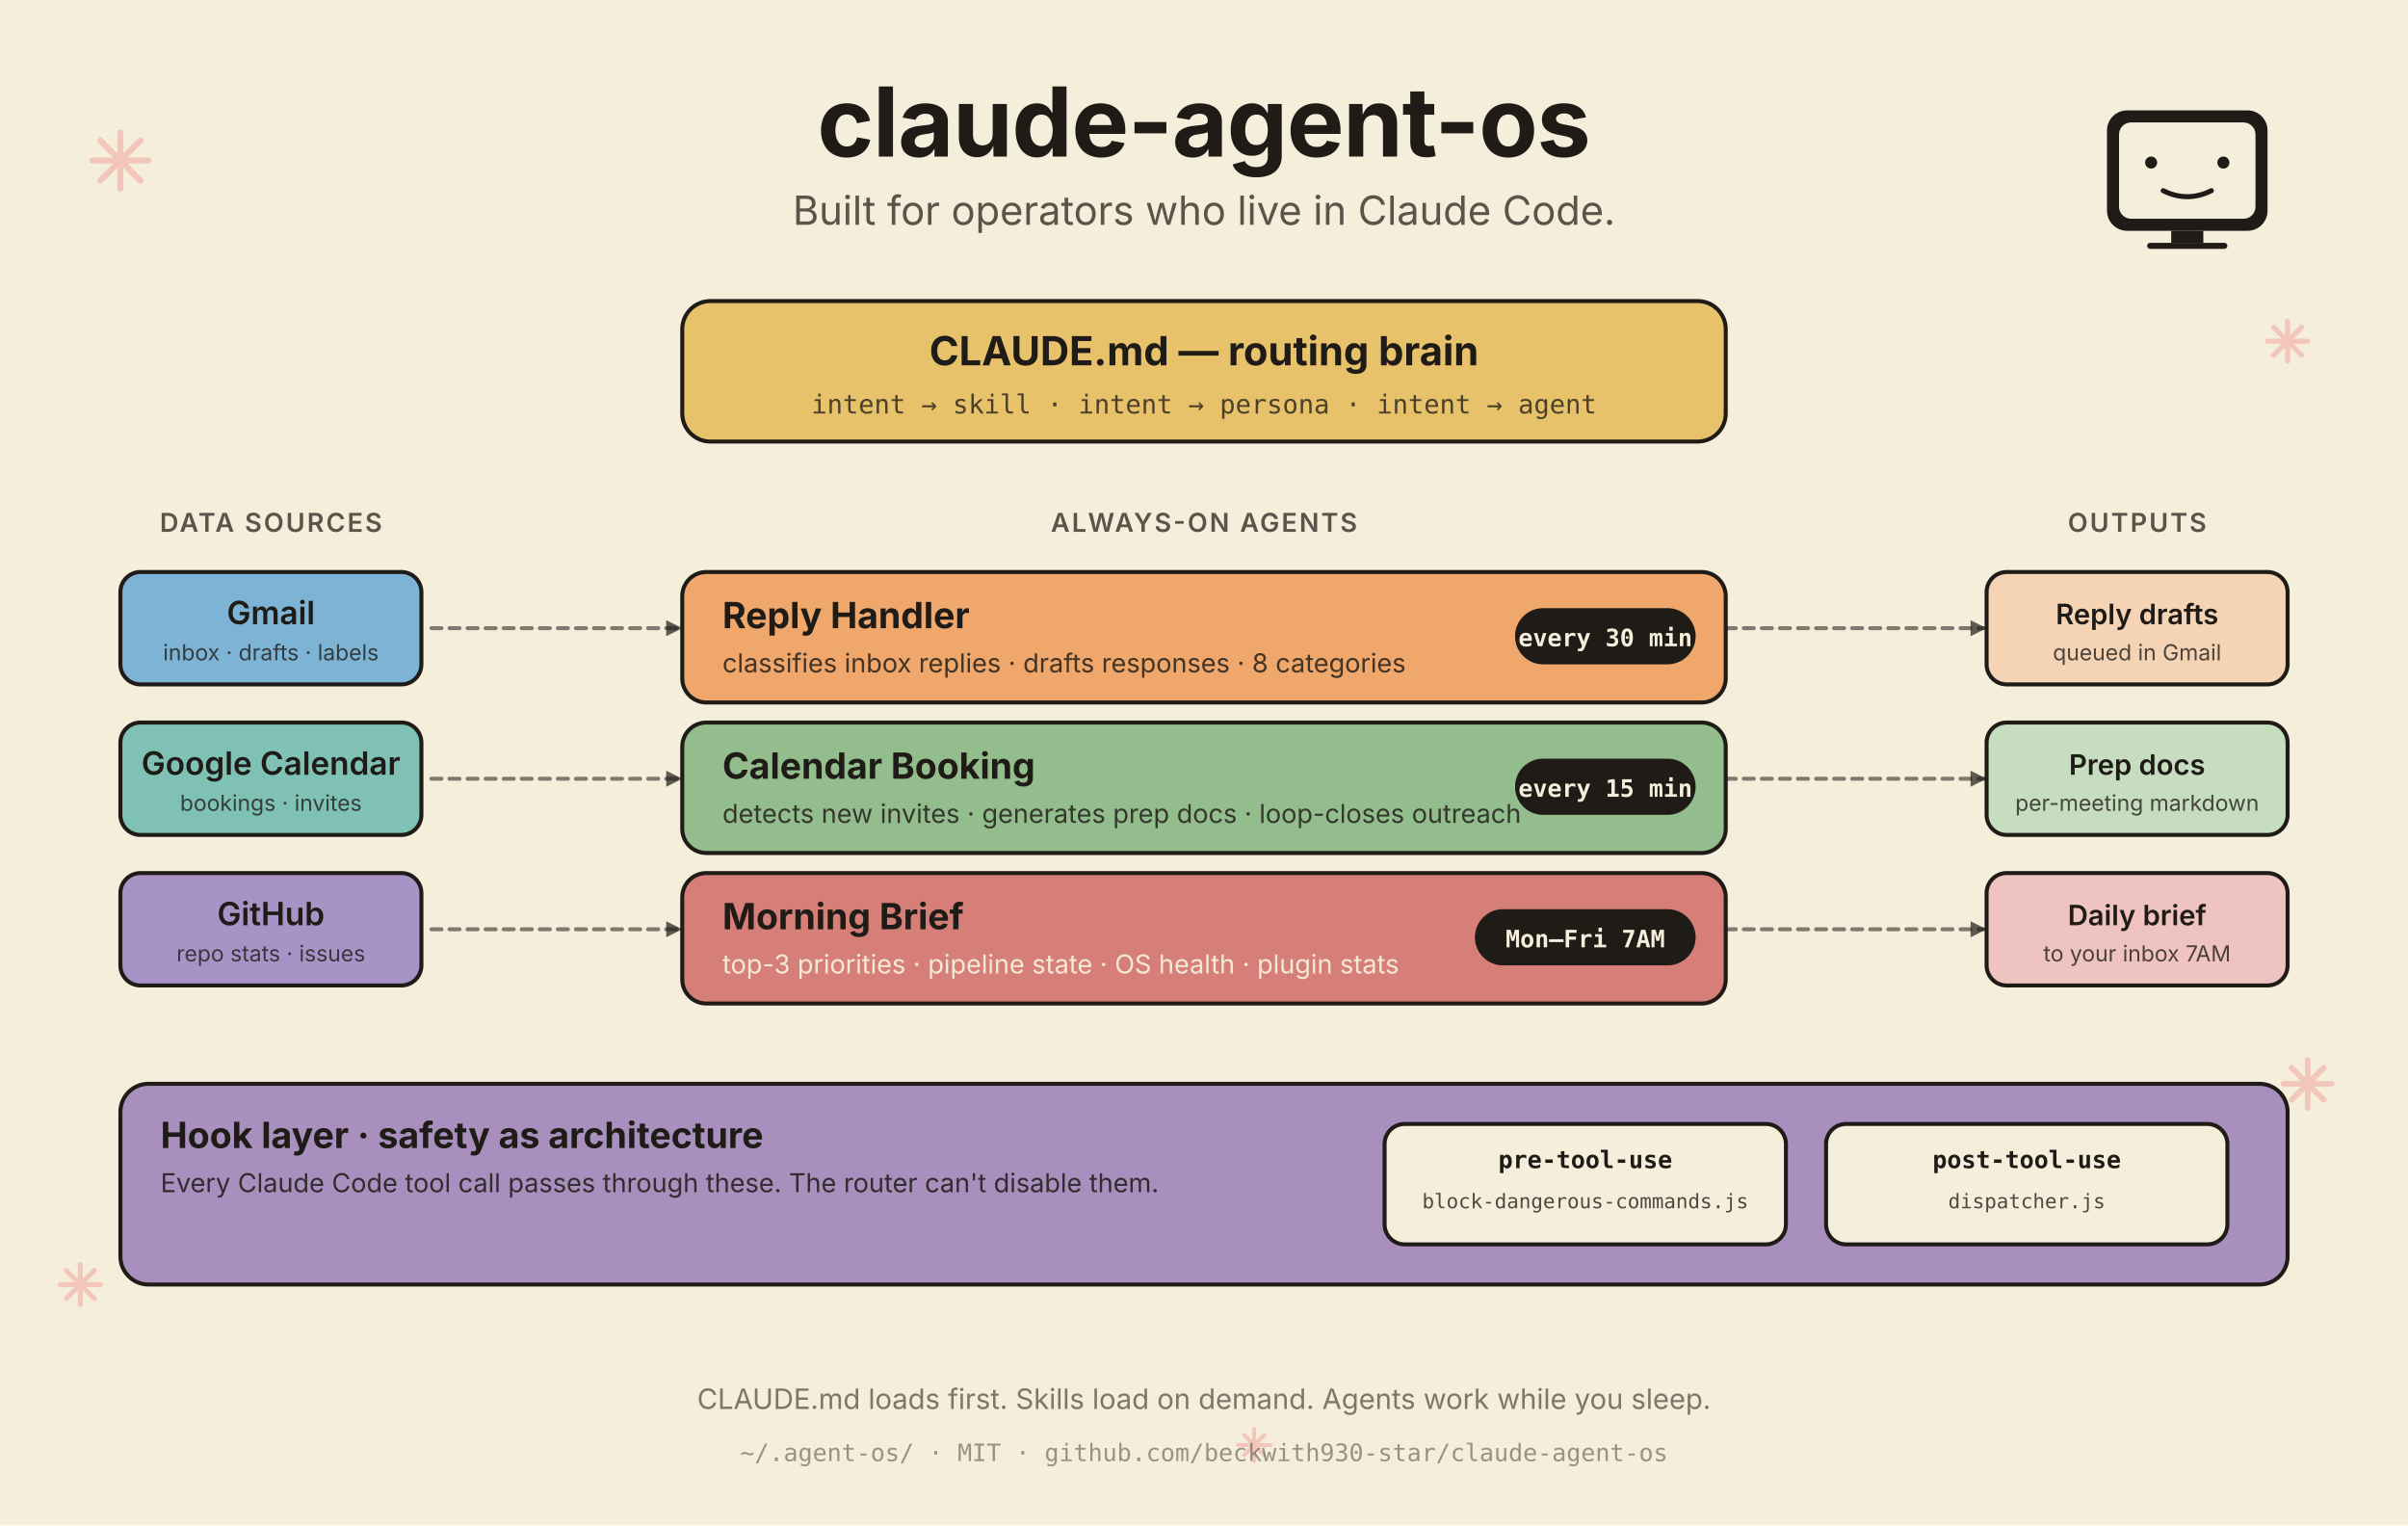
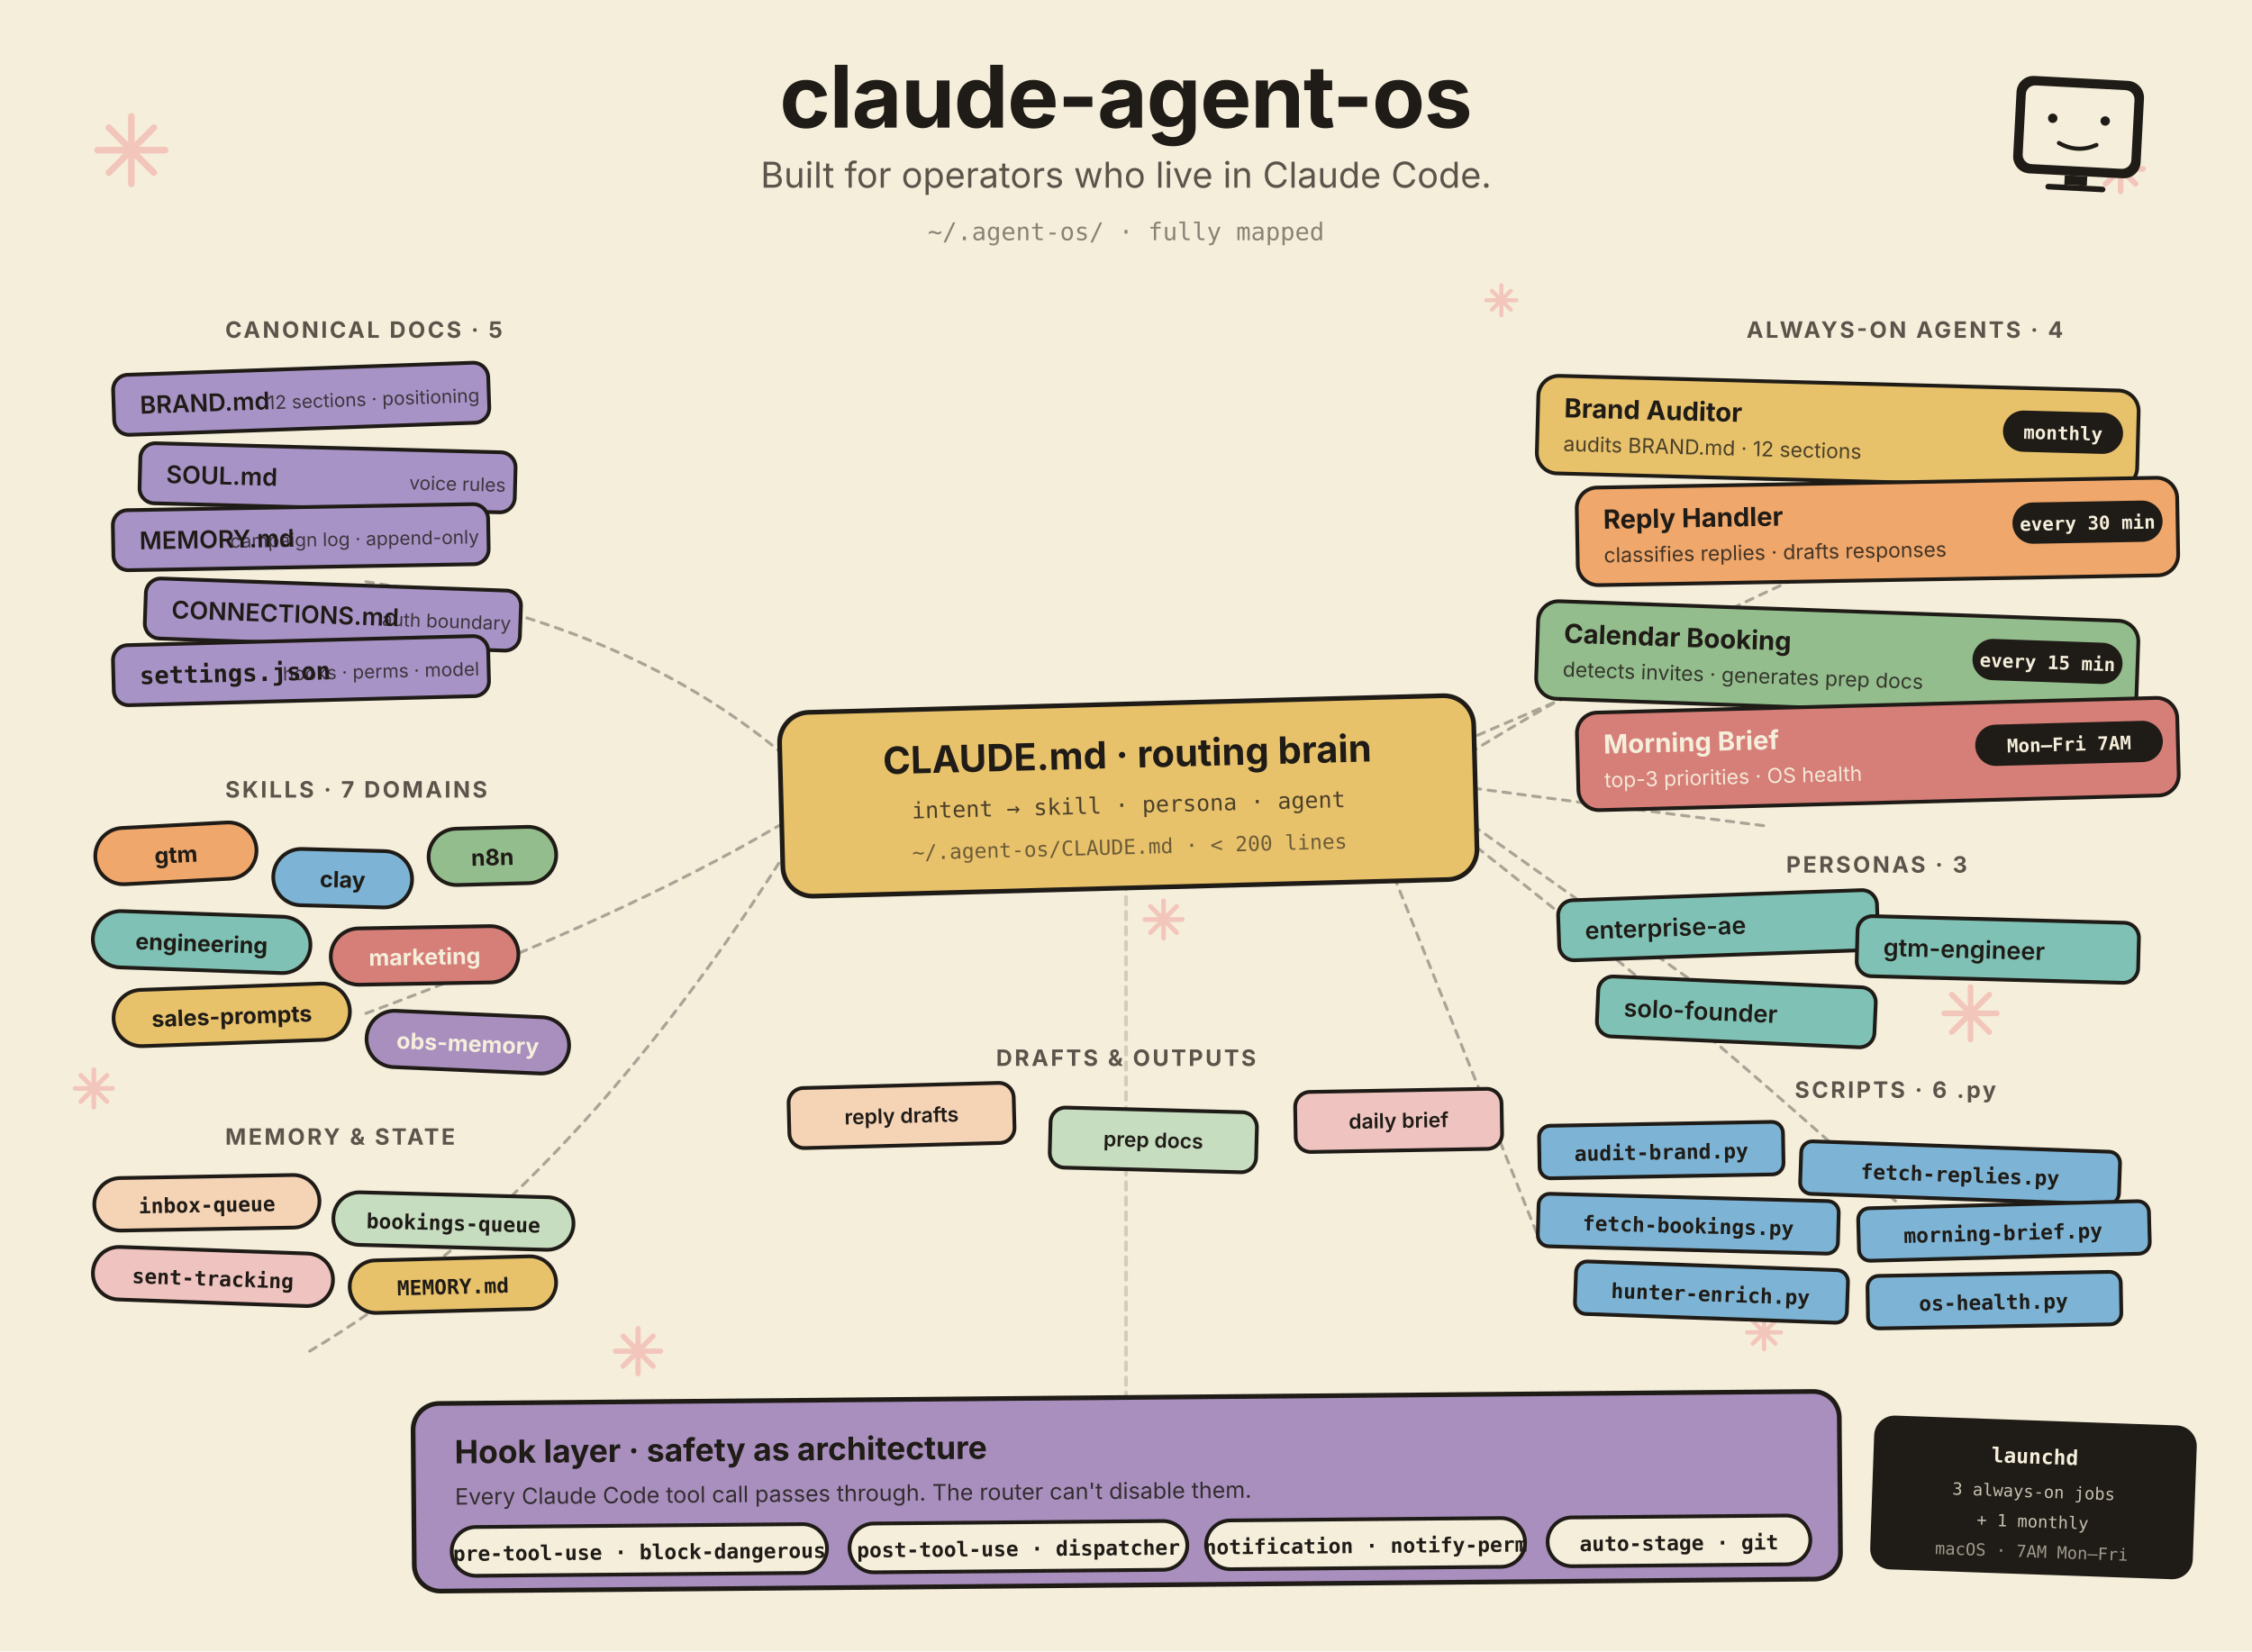
- <svg xmlns="http://www.w3.org/2000/svg" viewBox="0 0 1200 760" width="1200" height="760" font-family="system-ui, -apple-system, 'Segoe UI', sans-serif">
-   <rect width="1200" height="760" fill="#F5EEDB" />
+ <svg xmlns="http://www.w3.org/2000/svg" viewBox="0 0 1200 880" width="1200" height="880" font-family="system-ui, -apple-system, 'Segoe UI', sans-serif">
+   <rect width="1200" height="880" fill="#F5EEDB" />
  <g opacity="0.55">
-     <g transform="translate(60,80)">
+     <g transform="translate(70,80)">
+       <path d="M0,-18 L0,18 M-18,0 L18,0 M-12,-12 L12,12 M-12,12 L12,-12" stroke="#F2A6A0" stroke-width="3.5" stroke-linecap="round" />
+     </g>
+     <g transform="translate(1130,90)">
+       <path d="M0,-12 L0,12 M-12,0 L12,0 M-8,-8 L8,8 M-8,8 L8,-8" stroke="#F2A6A0" stroke-width="3" stroke-linecap="round" />
+     </g>
+     <g transform="translate(180,290)">
+       <path d="M0,-8 L0,8 M-8,0 L8,0 M-5,-5 L5,5 M-5,5 L5,-5" stroke="#F2A6A0" stroke-width="2.2" stroke-linecap="round" />
+     </g>
+     <g transform="translate(620,490)">
+       <path d="M0,-10 L0,10 M-10,0 L10,0 M-7,-7 L7,7 M-7,7 L7,-7" stroke="#F2A6A0" stroke-width="2.5" stroke-linecap="round" />
+     </g>
+     <g transform="translate(1050,540)">
      <path d="M0,-14 L0,14 M-14,0 L14,0 M-10,-10 L10,10 M-10,10 L10,-10" stroke="#F2A6A0" stroke-width="3" stroke-linecap="round" />
    </g>
-     <g transform="translate(1140,170)">
+     <g transform="translate(340,720)">
+       <path d="M0,-12 L0,12 M-12,0 L12,0 M-8,-8 L8,8 M-8,8 L8,-8" stroke="#F2A6A0" stroke-width="2.8" stroke-linecap="round" />
+     </g>
+     <g transform="translate(940,710)">
+       <path d="M0,-9 L0,9 M-9,0 L9,0 M-6,-6 L6,6 M-6,6 L6,-6" stroke="#F2A6A0" stroke-width="2.3" stroke-linecap="round" />
+     </g>
+     <g transform="translate(50,580)">
      <path d="M0,-10 L0,10 M-10,0 L10,0 M-7,-7 L7,7 M-7,7 L7,-7" stroke="#F2A6A0" stroke-width="2.5" stroke-linecap="round" />
    </g>
-     <g transform="translate(1150,540)">
-       <path d="M0,-12 L0,12 M-12,0 L12,0 M-8,-8 L8,8 M-8,8 L8,-8" stroke="#F2A6A0" stroke-width="2.8" stroke-linecap="round" />
-     </g>
-     <g transform="translate(40,640)">
-       <path d="M0,-10 L0,10 M-10,0 L10,0 M-7,-7 L7,7 M-7,7 L7,-7" stroke="#F2A6A0" stroke-width="2.5" stroke-linecap="round" />
-     </g>
-     <g transform="translate(625,720)">
-       <path d="M0,-8 L0,8 M-8,0 L8,0 M-5,-5 L5,5 M-5,5 L5,-5" stroke="#F2A6A0" stroke-width="2" stroke-linecap="round" />
-     </g>
-   </g>
-   <text x="600" y="78" fill="#1F1B16" font-size="48" font-weight="700" text-anchor="middle" letter-spacing="-0.5">claude-agent-os</text>
-   <text x="600" y="112" fill="#5C544A" font-size="20" text-anchor="middle">Built for operators who live in Claude Code.</text>
-   <g transform="translate(1050,55)">
-     <rect x="0" y="0" width="80" height="60" rx="10" fill="#1F1B16" />
-     <rect x="6" y="6" width="68" height="48" rx="6" fill="#F5EEDB" />
-     <circle cx="22" cy="26" r="3" fill="#1F1B16" />
-     <circle cx="58" cy="26" r="3" fill="#1F1B16" />
-     <path d="M28,40 Q40,46 52,40" stroke="#1F1B16" stroke-width="2.5" fill="none" stroke-linecap="round" />
-     <rect x="32" y="60" width="16" height="6" fill="#1F1B16" />
-     <rect x="20" y="66" width="40" height="3" rx="1.5" fill="#1F1B16" />
-   </g>
-   <g transform="translate(340,150)">
-     <rect x="0" y="0" width="520" height="70" rx="14" fill="#E8C26B" stroke="#1F1B16" stroke-width="2" />
-     <text x="260" y="32" fill="#1F1B16" font-size="20" font-weight="700" text-anchor="middle">CLAUDE.md — routing brain</text>
-     <text x="260" y="56" fill="#1F1B16" font-size="13" text-anchor="middle" opacity="0.78" font-family="ui-monospace, 'SF Mono', monospace">intent → skill · intent → persona · intent → agent</text>
-   </g>
-   <text x="135" y="265" fill="#5C544A" font-size="13" text-anchor="middle" font-weight="600" letter-spacing="1">DATA SOURCES</text>
-   <text x="600" y="265" fill="#5C544A" font-size="13" text-anchor="middle" font-weight="600" letter-spacing="1">ALWAYS-ON AGENTS</text>
-   <text x="1065" y="265" fill="#5C544A" font-size="13" text-anchor="middle" font-weight="600" letter-spacing="1">OUTPUTS</text>
-   <g transform="translate(60,285)">
-     <rect x="0" y="0" width="150" height="56" rx="10" fill="#7DB4D6" stroke="#1F1B16" stroke-width="2" />
-     <text x="75" y="26" fill="#1F1B16" font-size="16" font-weight="600" text-anchor="middle">Gmail</text>
-     <text x="75" y="44" fill="#1F1B16" font-size="11" text-anchor="middle" opacity="0.78">inbox · drafts · labels</text>
-   </g>
-   <g transform="translate(60,360)">
-     <rect x="0" y="0" width="150" height="56" rx="10" fill="#7FC2B5" stroke="#1F1B16" stroke-width="2" />
-     <text x="75" y="26" fill="#1F1B16" font-size="16" font-weight="600" text-anchor="middle">Google Calendar</text>
-     <text x="75" y="44" fill="#1F1B16" font-size="11" text-anchor="middle" opacity="0.78">bookings · invites</text>
-   </g>
-   <g transform="translate(60,435)">
-     <rect x="0" y="0" width="150" height="56" rx="10" fill="#A893C7" stroke="#1F1B16" stroke-width="2" />
-     <text x="75" y="26" fill="#1F1B16" font-size="16" font-weight="600" text-anchor="middle">GitHub</text>
-     <text x="75" y="44" fill="#1F1B16" font-size="11" text-anchor="middle" opacity="0.78">repo stats · issues</text>
-   </g>
-   <g stroke="#1F1B16" stroke-width="2" fill="none" stroke-dasharray="5,4" opacity="0.55">
-     <path d="M215,313 Q280,313 340,313" stroke-linecap="round" />
-     <path d="M215,388 Q280,388 340,388" stroke-linecap="round" />
-     <path d="M215,463 Q280,463 340,463" stroke-linecap="round" />
-   </g>
-   <g fill="#1F1B16" opacity="0.7">
-     <polygon points="340,313 332,309 332,317" />
-     <polygon points="340,388 332,384 332,392" />
-     <polygon points="340,463 332,459 332,467" />
-   </g>
-   <g transform="translate(340,285)">
-     <rect x="0" y="0" width="520" height="65" rx="12" fill="#EFA76B" stroke="#1F1B16" stroke-width="2" />
-     <text x="20" y="28" fill="#1F1B16" font-size="18" font-weight="700">Reply Handler</text>
-     <text x="20" y="50" fill="#1F1B16" font-size="13" opacity="0.82">classifies inbox replies · drafts responses · 8 categories</text>
-     <g transform="translate(415,18)">
-       <rect x="0" y="0" width="90" height="28" rx="14" fill="#1F1B16" />
-       <text x="45" y="19" fill="#F5EEDB" font-size="12" font-weight="600" text-anchor="middle" font-family="ui-monospace, 'SF Mono', monospace">every 30 min</text>
-     </g>
-   </g>
-   <g transform="translate(340,360)">
-     <rect x="0" y="0" width="520" height="65" rx="12" fill="#94BD8E" stroke="#1F1B16" stroke-width="2" />
-     <text x="20" y="28" fill="#1F1B16" font-size="18" font-weight="700">Calendar Booking</text>
-     <text x="20" y="50" fill="#1F1B16" font-size="13" opacity="0.82">detects new invites · generates prep docs · loop-closes outreach</text>
-     <g transform="translate(415,18)">
-       <rect x="0" y="0" width="90" height="28" rx="14" fill="#1F1B16" />
-       <text x="45" y="19" fill="#F5EEDB" font-size="12" font-weight="600" text-anchor="middle" font-family="ui-monospace, 'SF Mono', monospace">every 15 min</text>
-     </g>
-   </g>
-   <g transform="translate(340,435)">
-     <rect x="0" y="0" width="520" height="65" rx="12" fill="#D67E78" stroke="#1F1B16" stroke-width="2" />
-     <text x="20" y="28" fill="#1F1B16" font-size="18" font-weight="700">Morning Brief</text>
-     <text x="20" y="50" fill="#F5EEDB" font-size="13" opacity="0.95">top-3 priorities · pipeline state · OS health · plugin stats</text>
-     <g transform="translate(395,18)">
-       <rect x="0" y="0" width="110" height="28" rx="14" fill="#1F1B16" />
-       <text x="55" y="19" fill="#F5EEDB" font-size="12" font-weight="600" text-anchor="middle" font-family="ui-monospace, 'SF Mono', monospace">Mon–Fri 7AM</text>
-     </g>
-   </g>
-   <g stroke="#1F1B16" stroke-width="2" fill="none" stroke-dasharray="5,4" opacity="0.55">
-     <path d="M860,313 Q925,313 990,313" stroke-linecap="round" />
-     <path d="M860,388 Q925,388 990,388" stroke-linecap="round" />
-     <path d="M860,463 Q925,463 990,463" stroke-linecap="round" />
-   </g>
-   <g fill="#1F1B16" opacity="0.7">
-     <polygon points="990,313 982,309 982,317" />
-     <polygon points="990,388 982,384 982,392" />
-     <polygon points="990,463 982,459 982,467" />
-   </g>
-   <g transform="translate(990,285)">
-     <rect x="0" y="0" width="150" height="56" rx="10" fill="#F5D4B6" stroke="#1F1B16" stroke-width="2" />
-     <text x="75" y="26" fill="#1F1B16" font-size="14" font-weight="600" text-anchor="middle">Reply drafts</text>
-     <text x="75" y="44" fill="#1F1B16" font-size="11" text-anchor="middle" opacity="0.78">queued in Gmail</text>
-   </g>
-   <g transform="translate(990,360)">
-     <rect x="0" y="0" width="150" height="56" rx="10" fill="#C6DDC0" stroke="#1F1B16" stroke-width="2" />
-     <text x="75" y="26" fill="#1F1B16" font-size="14" font-weight="600" text-anchor="middle">Prep docs</text>
-     <text x="75" y="44" fill="#1F1B16" font-size="11" text-anchor="middle" opacity="0.78">per-meeting markdown</text>
-   </g>
-   <g transform="translate(990,435)">
-     <rect x="0" y="0" width="150" height="56" rx="10" fill="#EFC4C0" stroke="#1F1B16" stroke-width="2" />
-     <text x="75" y="26" fill="#1F1B16" font-size="14" font-weight="600" text-anchor="middle">Daily brief</text>
-     <text x="75" y="44" fill="#1F1B16" font-size="11" text-anchor="middle" opacity="0.78">to your inbox 7AM</text>
-   </g>
-   <g transform="translate(60,540)">
-     <rect x="0" y="0" width="1080" height="100" rx="14" fill="#A88FBE" stroke="#1F1B16" stroke-width="2" />
-     <text x="20" y="32" fill="#1F1B16" font-size="18" font-weight="700">Hook layer · safety as architecture</text>
-     <text x="20" y="54" fill="#1F1B16" font-size="13" opacity="0.85">Every Claude Code tool call passes through these. The router can't disable them.</text>
-     <g transform="translate(630,20)">
-       <rect x="0" y="0" width="200" height="60" rx="10" fill="#F5EEDB" stroke="#1F1B16" stroke-width="2" />
-       <text x="100" y="22" fill="#1F1B16" font-size="12" font-weight="700" text-anchor="middle" font-family="ui-monospace, 'SF Mono', monospace">pre-tool-use</text>
-       <text x="100" y="42" fill="#1F1B16" font-size="10" text-anchor="middle" opacity="0.78" font-family="ui-monospace, 'SF Mono', monospace">block-dangerous-commands.js</text>
-     </g>
-     <g transform="translate(850,20)">
-       <rect x="0" y="0" width="200" height="60" rx="10" fill="#F5EEDB" stroke="#1F1B16" stroke-width="2" />
-       <text x="100" y="22" fill="#1F1B16" font-size="12" font-weight="700" text-anchor="middle" font-family="ui-monospace, 'SF Mono', monospace">post-tool-use</text>
-       <text x="100" y="42" fill="#1F1B16" font-size="10" text-anchor="middle" opacity="0.78" font-family="ui-monospace, 'SF Mono', monospace">dispatcher.js</text>
-     </g>
-   </g>
-   <g transform="translate(0,680)">
-     <text x="600" y="22" fill="#5C544A" font-size="14" text-anchor="middle" opacity="0.78">CLAUDE.md loads first. Skills load on demand. Agents work while you sleep.</text>
-     <text x="600" y="48" fill="#5C544A" font-size="12" text-anchor="middle" opacity="0.6" font-family="ui-monospace, 'SF Mono', monospace">~/.agent-os/  ·  MIT  ·  github.com/beckwith930-star/claude-agent-os</text>
+     <g transform="translate(800,160)">
+       <path d="M0,-8 L0,8 M-8,0 L8,0 M-5,-5 L5,5 M-5,5 L5,-5" stroke="#F2A6A0" stroke-width="2.2" stroke-linecap="round" />
+     </g>
+     <g transform="translate(615,820)">
+       <path d="M0,-9 L0,9 M-9,0 L9,0 M-6,-6 L6,6 M-6,6 L6,-6" stroke="#F2A6A0" stroke-width="2.3" stroke-linecap="round" />
+     </g>
+   </g>
+   <text x="600" y="68" fill="#1F1B16" font-size="46" font-weight="700" text-anchor="middle" letter-spacing="-0.5">claude-agent-os</text>
+   <text x="600" y="100" fill="#5C544A" font-size="19" text-anchor="middle">Built for operators who live in Claude Code.</text>
+   <text x="600" y="128" fill="#5C544A" font-size="13" text-anchor="middle" opacity="0.7" font-family="ui-monospace, 'SF Mono', monospace">~/.agent-os/  ·  fully mapped</text>
+   <g transform="translate(1075,40) rotate(3)">
+     <rect x="0" y="0" width="68" height="52" rx="9" fill="#1F1B16" />
+     <rect x="5" y="5" width="58" height="42" rx="5" fill="#F5EEDB" />
+     <circle cx="20" cy="22" r="2.5" fill="#1F1B16" />
+     <circle cx="48" cy="22" r="2.5" fill="#1F1B16" />
+     <path d="M24,35 Q34,40 44,35" stroke="#1F1B16" stroke-width="2.2" fill="none" stroke-linecap="round" />
+     <rect x="28" y="52" width="12" height="5" fill="#1F1B16" />
+     <rect x="18" y="57" width="32" height="3" rx="1.5" fill="#1F1B16" />
+   </g>
+   <g stroke="#1F1B16" stroke-width="1.6" fill="none" stroke-dasharray="4,4" opacity="0.35" stroke-linecap="round">
+     <path d="M195,310 Q330,330 415,400" />
+     <path d="M195,540 Q330,490 415,440" />
+     <path d="M1000,290 Q900,330 785,400" />
+     <path d="M785,420 Q860,430 940,440" />
+     <path d="M780,395 Q860,360 940,330" />
+     <path d="M785,440 Q870,500 940,550" />
+     <path d="M740,460 Q780,560 820,660" />
+     <path d="M165,720 Q300,640 415,460" />
+     <path d="M1010,640 Q900,540 785,450" />
+     <path d="M600,470 L600,760" stroke-width="2" opacity="0.45" />
+   </g>
+   <g transform="translate(415,380) rotate(-1.5)">
+     <rect x="0" y="0" width="370" height="98" rx="16" fill="#E8C26B" stroke="#1F1B16" stroke-width="2.5" />
+     <text x="185" y="34" fill="#1F1B16" font-size="20" font-weight="700" text-anchor="middle">CLAUDE.md · routing brain</text>
+     <text x="185" y="58" fill="#1F1B16" font-size="12" text-anchor="middle" opacity="0.78" font-family="ui-monospace, 'SF Mono', monospace">intent → skill · persona · agent</text>
+     <text x="185" y="80" fill="#1F1B16" font-size="11" text-anchor="middle" opacity="0.62" font-family="ui-monospace, 'SF Mono', monospace">~/.agent-os/CLAUDE.md  ·  &lt; 200 lines</text>
+   </g>
+   <text x="120" y="180" fill="#5C544A" font-size="12" font-weight="700" letter-spacing="1.2">CANONICAL DOCS · 5</text>
+   <g transform="translate(60,200) rotate(-2)">
+     <rect x="0" y="0" width="200" height="32" rx="8" fill="#A893C7" stroke="#1F1B16" stroke-width="2" />
+     <text x="14" y="21" fill="#1F1B16" font-size="13" font-weight="600">BRAND.md</text>
+     <text x="195" y="21" fill="#1F1B16" font-size="10" text-anchor="end" opacity="0.78">12 sections · positioning</text>
+   </g>
+   <g transform="translate(75,236) rotate(1.5)">
+     <rect x="0" y="0" width="200" height="32" rx="8" fill="#A893C7" stroke="#1F1B16" stroke-width="2" />
+     <text x="14" y="21" fill="#1F1B16" font-size="13" font-weight="600">SOUL.md</text>
+     <text x="195" y="21" fill="#1F1B16" font-size="10" text-anchor="end" opacity="0.78">voice rules</text>
+   </g>
+   <g transform="translate(60,272) rotate(-1)">
+     <rect x="0" y="0" width="200" height="32" rx="8" fill="#A893C7" stroke="#1F1B16" stroke-width="2" />
+     <text x="14" y="21" fill="#1F1B16" font-size="13" font-weight="600">MEMORY.md</text>
+     <text x="195" y="21" fill="#1F1B16" font-size="10" text-anchor="end" opacity="0.78">campaign log · append-only</text>
+   </g>
+   <g transform="translate(78,308) rotate(2)">
+     <rect x="0" y="0" width="200" height="32" rx="8" fill="#A893C7" stroke="#1F1B16" stroke-width="2" />
+     <text x="14" y="21" fill="#1F1B16" font-size="13" font-weight="600">CONNECTIONS.md</text>
+     <text x="195" y="21" fill="#1F1B16" font-size="10" text-anchor="end" opacity="0.78">auth boundary</text>
+   </g>
+   <g transform="translate(60,344) rotate(-1.5)">
+     <rect x="0" y="0" width="200" height="32" rx="8" fill="#A893C7" stroke="#1F1B16" stroke-width="2" />
+     <text x="14" y="21" fill="#1F1B16" font-size="13" font-weight="600" font-family="ui-monospace, 'SF Mono', monospace">settings.json</text>
+     <text x="195" y="21" fill="#1F1B16" font-size="10" text-anchor="end" opacity="0.78">hooks · perms · model</text>
+   </g>
+   <text x="120" y="425" fill="#5C544A" font-size="12" font-weight="700" letter-spacing="1.2">SKILLS · 7 DOMAINS</text>
+   <g transform="translate(50,442) rotate(-3)">
+     <rect x="0" y="0" width="86" height="30" rx="15" fill="#EFA76B" stroke="#1F1B16" stroke-width="2" />
+     <text x="43" y="20" fill="#1F1B16" font-size="12" font-weight="700" text-anchor="middle">gtm</text>
+   </g>
+   <g transform="translate(146,452) rotate(1.5)">
+     <rect x="0" y="0" width="74" height="30" rx="15" fill="#7DB4D6" stroke="#1F1B16" stroke-width="2" />
+     <text x="37" y="20" fill="#1F1B16" font-size="12" font-weight="700" text-anchor="middle">clay</text>
+   </g>
+   <g transform="translate(228,442) rotate(-1.5)">
+     <rect x="0" y="0" width="68" height="30" rx="15" fill="#94BD8E" stroke="#1F1B16" stroke-width="2" />
+     <text x="34" y="20" fill="#1F1B16" font-size="12" font-weight="700" text-anchor="middle">n8n</text>
+   </g>
+   <g transform="translate(50,485) rotate(2)">
+     <rect x="0" y="0" width="116" height="30" rx="15" fill="#7FC2B5" stroke="#1F1B16" stroke-width="2" />
+     <text x="58" y="20" fill="#1F1B16" font-size="12" font-weight="700" text-anchor="middle">engineering</text>
+   </g>
+   <g transform="translate(176,495) rotate(-1)">
+     <rect x="0" y="0" width="100" height="30" rx="15" fill="#D67E78" stroke="#1F1B16" stroke-width="2" />
+     <text x="50" y="20" fill="#F5EEDB" font-size="12" font-weight="700" text-anchor="middle">marketing</text>
+   </g>
+   <g transform="translate(60,528) rotate(-2)">
+     <rect x="0" y="0" width="126" height="30" rx="15" fill="#E8C26B" stroke="#1F1B16" stroke-width="2" />
+     <text x="63" y="20" fill="#1F1B16" font-size="12" font-weight="700" text-anchor="middle">sales-prompts</text>
+   </g>
+   <g transform="translate(196,538) rotate(2.5)">
+     <rect x="0" y="0" width="108" height="30" rx="15" fill="#A88FBE" stroke="#1F1B16" stroke-width="2" />
+     <text x="54" y="20" fill="#F5EEDB" font-size="12" font-weight="700" text-anchor="middle">obs-memory</text>
+   </g>
+   <text x="120" y="610" fill="#5C544A" font-size="12" font-weight="700" letter-spacing="1.2">MEMORY &amp; STATE</text>
+   <g transform="translate(50,628) rotate(-1)">
+     <rect x="0" y="0" width="120" height="28" rx="14" fill="#F5D4B6" stroke="#1F1B16" stroke-width="2" />
+     <text x="60" y="19" fill="#1F1B16" font-size="11" font-weight="600" text-anchor="middle" font-family="ui-monospace, 'SF Mono', monospace">inbox-queue</text>
+   </g>
+   <g transform="translate(178,635) rotate(1.5)">
+     <rect x="0" y="0" width="128" height="28" rx="14" fill="#C6DDC0" stroke="#1F1B16" stroke-width="2" />
+     <text x="64" y="19" fill="#1F1B16" font-size="11" font-weight="600" text-anchor="middle" font-family="ui-monospace, 'SF Mono', monospace">bookings-queue</text>
+   </g>
+   <g transform="translate(50,664) rotate(2)">
+     <rect x="0" y="0" width="128" height="28" rx="14" fill="#EFC4C0" stroke="#1F1B16" stroke-width="2" />
+     <text x="64" y="19" fill="#1F1B16" font-size="11" font-weight="600" text-anchor="middle" font-family="ui-monospace, 'SF Mono', monospace">sent-tracking</text>
+   </g>
+   <g transform="translate(186,672) rotate(-1.5)">
+     <rect x="0" y="0" width="110" height="28" rx="14" fill="#E8C26B" stroke="#1F1B16" stroke-width="2" />
+     <text x="55" y="19" fill="#1F1B16" font-size="11" font-weight="600" text-anchor="middle" font-family="ui-monospace, 'SF Mono', monospace">MEMORY.md</text>
+   </g>
+   <text x="1015" y="180" fill="#5C544A" font-size="12" font-weight="700" letter-spacing="1.2" text-anchor="middle">ALWAYS-ON AGENTS · 4</text>
+   <g transform="translate(820,200) rotate(1.5)">
+     <rect x="0" y="0" width="320" height="52" rx="11" fill="#E8C26B" stroke="#1F1B16" stroke-width="2" />
+     <text x="14" y="22" fill="#1F1B16" font-size="14" font-weight="700">Brand Auditor</text>
+     <text x="14" y="40" fill="#1F1B16" font-size="11" opacity="0.78">audits BRAND.md · 12 sections</text>
+     <g transform="translate(248,12)">
+       <rect x="0" y="0" width="64" height="22" rx="11" fill="#1F1B16" />
+       <text x="32" y="15" fill="#F5EEDB" font-size="10" font-weight="600" text-anchor="middle" font-family="ui-monospace, 'SF Mono', monospace">monthly</text>
+     </g>
+   </g>
+   <g transform="translate(840,260) rotate(-1)">
+     <rect x="0" y="0" width="320" height="52" rx="11" fill="#EFA76B" stroke="#1F1B16" stroke-width="2" />
+     <text x="14" y="22" fill="#1F1B16" font-size="14" font-weight="700">Reply Handler</text>
+     <text x="14" y="40" fill="#1F1B16" font-size="11" opacity="0.82">classifies replies · drafts responses</text>
+     <g transform="translate(232,12)">
+       <rect x="0" y="0" width="80" height="22" rx="11" fill="#1F1B16" />
+       <text x="40" y="15" fill="#F5EEDB" font-size="10" font-weight="600" text-anchor="middle" font-family="ui-monospace, 'SF Mono', monospace">every 30 min</text>
+     </g>
+   </g>
+   <g transform="translate(820,320) rotate(2)">
+     <rect x="0" y="0" width="320" height="52" rx="11" fill="#94BD8E" stroke="#1F1B16" stroke-width="2" />
+     <text x="14" y="22" fill="#1F1B16" font-size="14" font-weight="700">Calendar Booking</text>
+     <text x="14" y="40" fill="#1F1B16" font-size="11" opacity="0.82">detects invites · generates prep docs</text>
+     <g transform="translate(232,12)">
+       <rect x="0" y="0" width="80" height="22" rx="11" fill="#1F1B16" />
+       <text x="40" y="15" fill="#F5EEDB" font-size="10" font-weight="600" text-anchor="middle" font-family="ui-monospace, 'SF Mono', monospace">every 15 min</text>
+     </g>
+   </g>
+   <g transform="translate(840,380) rotate(-1.5)">
+     <rect x="0" y="0" width="320" height="52" rx="11" fill="#D67E78" stroke="#1F1B16" stroke-width="2" />
+     <text x="14" y="22" fill="#F5EEDB" font-size="14" font-weight="700">Morning Brief</text>
+     <text x="14" y="40" fill="#F5EEDB" font-size="11" opacity="0.95">top-3 priorities · OS health</text>
+     <g transform="translate(212,12)">
+       <rect x="0" y="0" width="100" height="22" rx="11" fill="#1F1B16" />
+       <text x="50" y="15" fill="#F5EEDB" font-size="10" font-weight="600" text-anchor="middle" font-family="ui-monospace, 'SF Mono', monospace">Mon–Fri 7AM</text>
+     </g>
+   </g>
+   <text x="1000" y="465" fill="#5C544A" font-size="12" font-weight="700" letter-spacing="1.2" text-anchor="middle">PERSONAS · 3</text>
+   <g transform="translate(830,480) rotate(-2)">
+     <rect x="0" y="0" width="170" height="32" rx="8" fill="#7FC2B5" stroke="#1F1B16" stroke-width="2" />
+     <text x="14" y="21" fill="#1F1B16" font-size="13" font-weight="600">enterprise-ae</text>
+   </g>
+   <g transform="translate(990,488) rotate(1.5)">
+     <rect x="0" y="0" width="150" height="32" rx="8" fill="#7FC2B5" stroke="#1F1B16" stroke-width="2" />
+     <text x="14" y="21" fill="#1F1B16" font-size="13" font-weight="600">gtm-engineer</text>
+   </g>
+   <g transform="translate(852,520) rotate(2.5)">
+     <rect x="0" y="0" width="148" height="32" rx="8" fill="#7FC2B5" stroke="#1F1B16" stroke-width="2" />
+     <text x="14" y="21" fill="#1F1B16" font-size="13" font-weight="600">solo-founder</text>
+   </g>
+   <text x="1010" y="585" fill="#5C544A" font-size="12" font-weight="700" letter-spacing="1.2" text-anchor="middle">SCRIPTS · 6 .py</text>
+   <g transform="translate(820,600) rotate(-1)">
+     <rect x="0" y="0" width="130" height="28" rx="6" fill="#7DB4D6" stroke="#1F1B16" stroke-width="2" />
+     <text x="65" y="19" fill="#1F1B16" font-size="11" font-weight="600" text-anchor="middle" font-family="ui-monospace, 'SF Mono', monospace">audit-brand.py</text>
+   </g>
+   <g transform="translate(960,608) rotate(2)">
+     <rect x="0" y="0" width="170" height="28" rx="6" fill="#7DB4D6" stroke="#1F1B16" stroke-width="2" />
+     <text x="85" y="19" fill="#1F1B16" font-size="11" font-weight="600" text-anchor="middle" font-family="ui-monospace, 'SF Mono', monospace">fetch-replies.py</text>
+   </g>
+   <g transform="translate(820,636) rotate(1.5)">
+     <rect x="0" y="0" width="160" height="28" rx="6" fill="#7DB4D6" stroke="#1F1B16" stroke-width="2" />
+     <text x="80" y="19" fill="#1F1B16" font-size="11" font-weight="600" text-anchor="middle" font-family="ui-monospace, 'SF Mono', monospace">fetch-bookings.py</text>
+   </g>
+   <g transform="translate(990,644) rotate(-1.5)">
+     <rect x="0" y="0" width="155" height="28" rx="6" fill="#7DB4D6" stroke="#1F1B16" stroke-width="2" />
+     <text x="77" y="19" fill="#1F1B16" font-size="11" font-weight="600" text-anchor="middle" font-family="ui-monospace, 'SF Mono', monospace">morning-brief.py</text>
+   </g>
+   <g transform="translate(840,672) rotate(2)">
+     <rect x="0" y="0" width="145" height="28" rx="6" fill="#7DB4D6" stroke="#1F1B16" stroke-width="2" />
+     <text x="72" y="19" fill="#1F1B16" font-size="11" font-weight="600" text-anchor="middle" font-family="ui-monospace, 'SF Mono', monospace">hunter-enrich.py</text>
+   </g>
+   <g transform="translate(995,680) rotate(-1)">
+     <rect x="0" y="0" width="135" height="28" rx="6" fill="#7DB4D6" stroke="#1F1B16" stroke-width="2" />
+     <text x="67" y="19" fill="#1F1B16" font-size="11" font-weight="600" text-anchor="middle" font-family="ui-monospace, 'SF Mono', monospace">os-health.py</text>
+   </g>
+   <text x="600" y="568" fill="#5C544A" font-size="12" font-weight="700" letter-spacing="1.2" text-anchor="middle">DRAFTS &amp; OUTPUTS</text>
+   <g transform="translate(420,580) rotate(-1.5)">
+     <rect x="0" y="0" width="120" height="32" rx="8" fill="#F5D4B6" stroke="#1F1B16" stroke-width="2" />
+     <text x="60" y="20" fill="#1F1B16" font-size="11" font-weight="600" text-anchor="middle">reply drafts</text>
+   </g>
+   <g transform="translate(560,590) rotate(1.5)">
+     <rect x="0" y="0" width="110" height="32" rx="8" fill="#C6DDC0" stroke="#1F1B16" stroke-width="2" />
+     <text x="55" y="20" fill="#1F1B16" font-size="11" font-weight="600" text-anchor="middle">prep docs</text>
+   </g>
+   <g transform="translate(690,582) rotate(-1)">
+     <rect x="0" y="0" width="110" height="32" rx="8" fill="#EFC4C0" stroke="#1F1B16" stroke-width="2" />
+     <text x="55" y="20" fill="#1F1B16" font-size="11" font-weight="600" text-anchor="middle">daily brief</text>
+   </g>
+   <g transform="translate(220,748) rotate(-0.5)">
+     <rect x="0" y="0" width="760" height="100" rx="14" fill="#A88FBE" stroke="#1F1B16" stroke-width="2.5" />
+     <text x="22" y="32" fill="#1F1B16" font-size="17" font-weight="700">Hook layer · safety as architecture</text>
+     <text x="22" y="54" fill="#1F1B16" font-size="12" opacity="0.85">Every Claude Code tool call passes through. The router can't disable them.</text>
+     <g transform="translate(20,66)">
+       <rect x="0" y="0" width="200" height="26" rx="13" fill="#F5EEDB" stroke="#1F1B16" stroke-width="2" />
+       <text x="100" y="18" fill="#1F1B16" font-size="11" font-weight="700" text-anchor="middle" font-family="ui-monospace, 'SF Mono', monospace">pre-tool-use · block-dangerous</text>
+     </g>
+     <g transform="translate(232,66)">
+       <rect x="0" y="0" width="180" height="26" rx="13" fill="#F5EEDB" stroke="#1F1B16" stroke-width="2" />
+       <text x="90" y="18" fill="#1F1B16" font-size="11" font-weight="700" text-anchor="middle" font-family="ui-monospace, 'SF Mono', monospace">post-tool-use · dispatcher</text>
+     </g>
+     <g transform="translate(422,66)">
+       <rect x="0" y="0" width="170" height="26" rx="13" fill="#F5EEDB" stroke="#1F1B16" stroke-width="2" />
+       <text x="85" y="18" fill="#1F1B16" font-size="11" font-weight="700" text-anchor="middle" font-family="ui-monospace, 'SF Mono', monospace">notification · notify-perm</text>
+     </g>
+     <g transform="translate(604,66)">
+       <rect x="0" y="0" width="140" height="26" rx="13" fill="#F5EEDB" stroke="#1F1B16" stroke-width="2" />
+       <text x="70" y="18" fill="#1F1B16" font-size="11" font-weight="700" text-anchor="middle" font-family="ui-monospace, 'SF Mono', monospace">auto-stage · git</text>
+     </g>
+   </g>
+   <g transform="translate(1000,755) rotate(2)">
+     <rect x="0" y="0" width="170" height="80" rx="10" fill="#1F1B16" stroke="#1F1B16" stroke-width="2" />
+     <text x="85" y="22" fill="#F5EEDB" font-size="11" font-weight="700" text-anchor="middle" font-family="ui-monospace, 'SF Mono', monospace">launchd</text>
+     <text x="85" y="40" fill="#F5EEDB" font-size="9" text-anchor="middle" opacity="0.78" font-family="ui-monospace, 'SF Mono', monospace">3 always-on jobs</text>
+     <text x="85" y="56" fill="#F5EEDB" font-size="9" text-anchor="middle" opacity="0.78" font-family="ui-monospace, 'SF Mono', monospace">+ 1 monthly</text>
+     <text x="85" y="72" fill="#F5EEDB" font-size="9" text-anchor="middle" opacity="0.6" font-family="ui-monospace, 'SF Mono', monospace">macOS · 7AM Mon–Fri</text>
  </g>
</svg>
